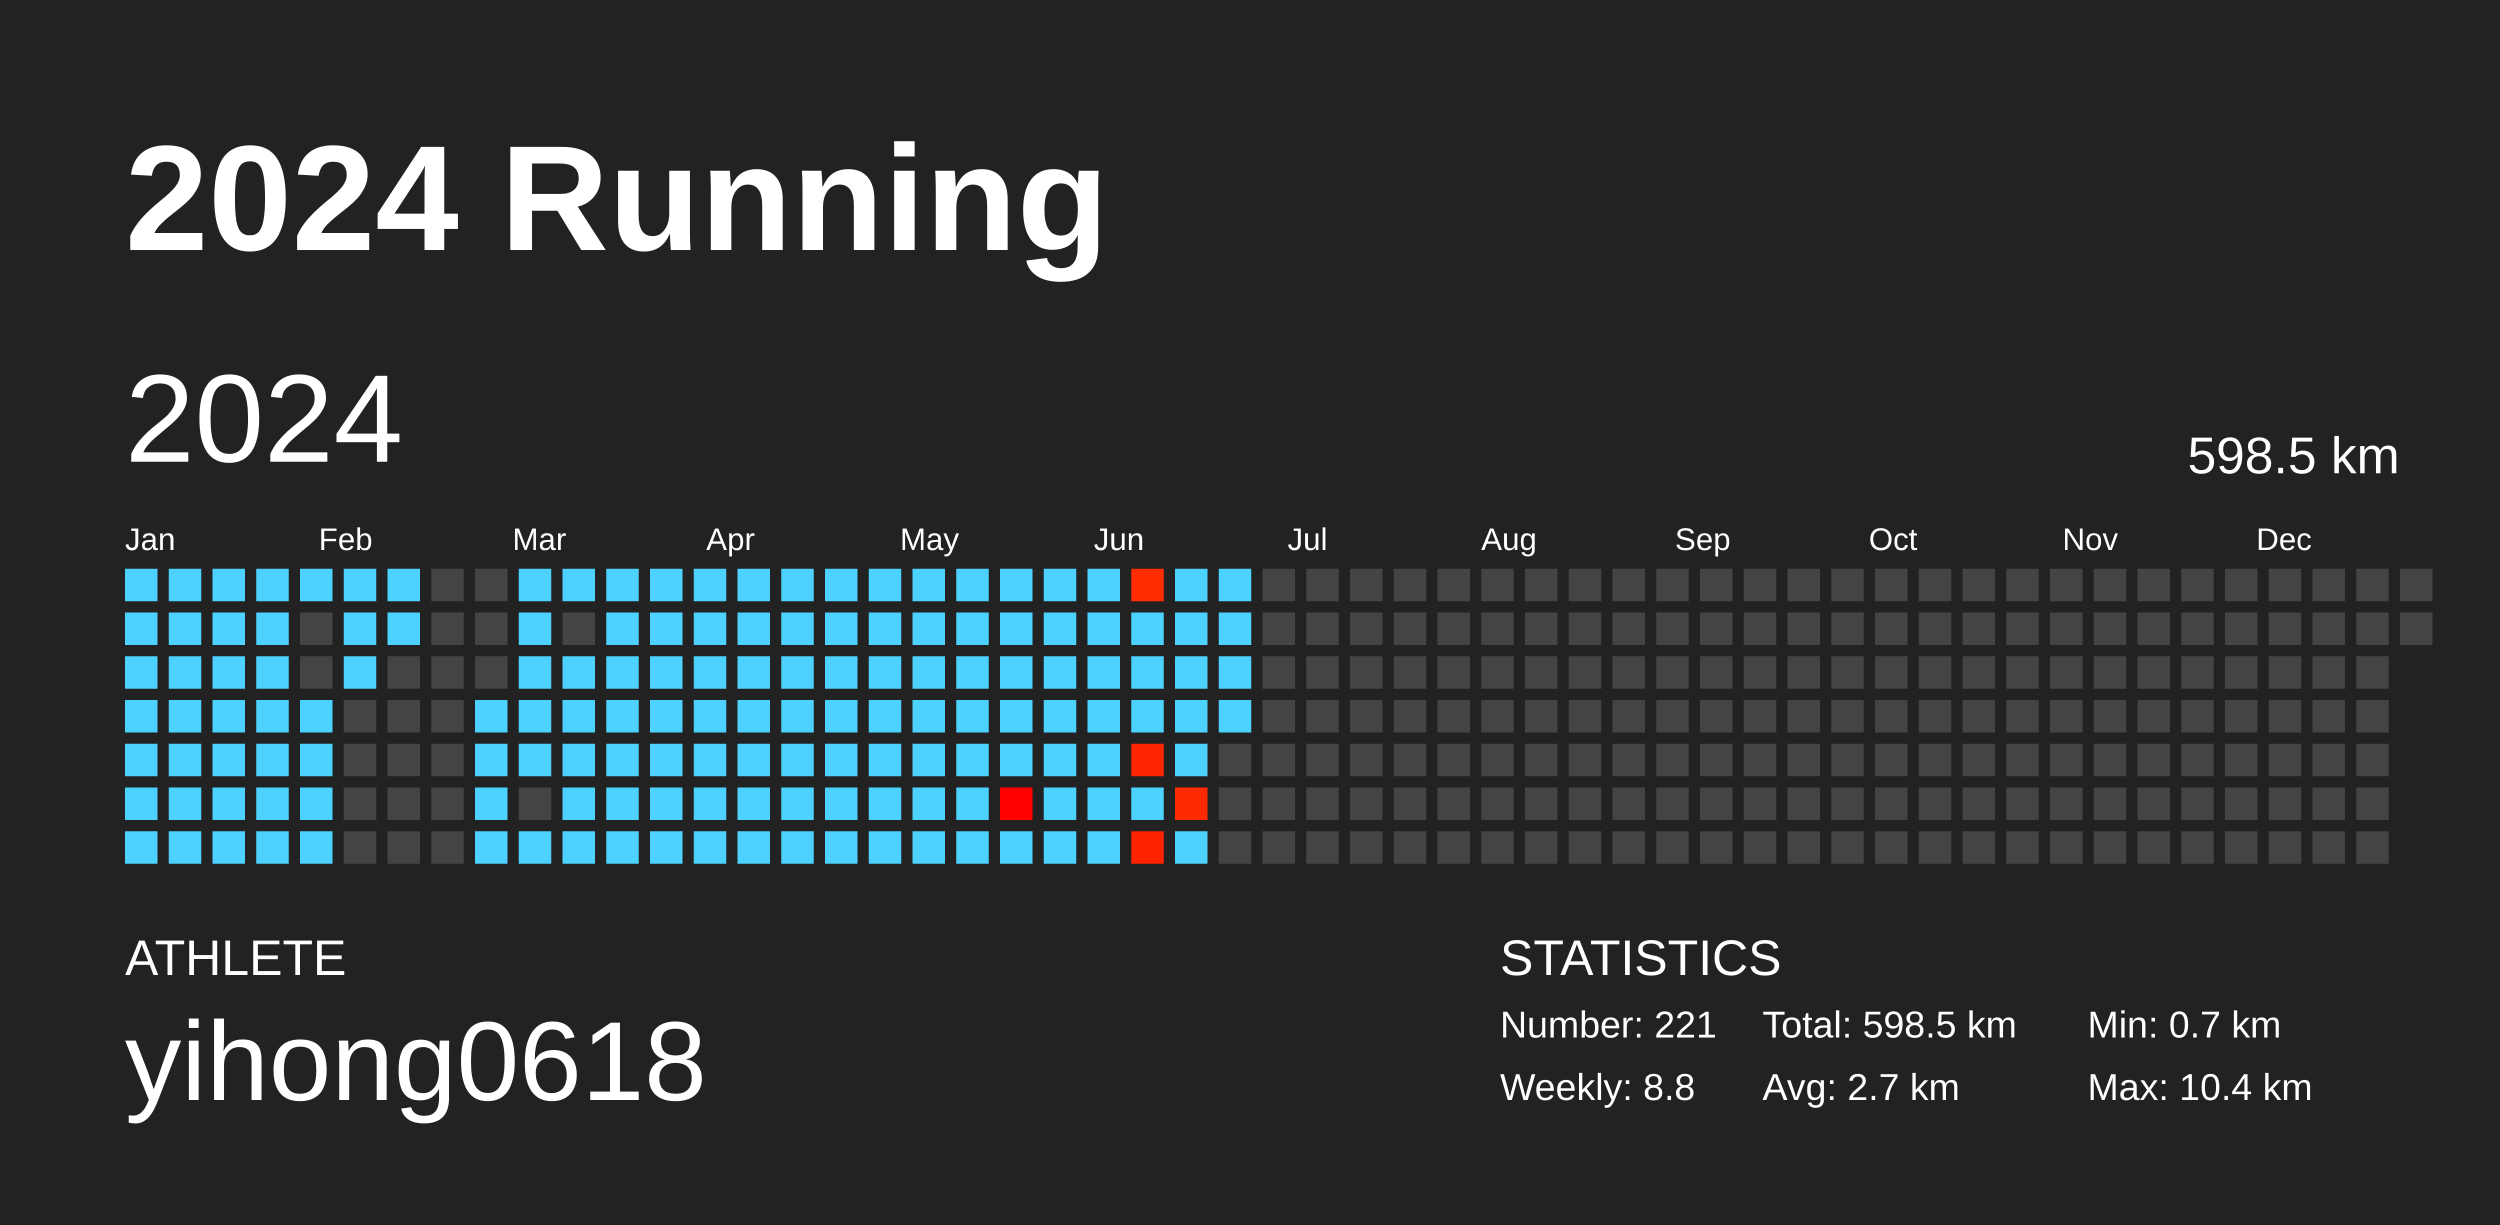
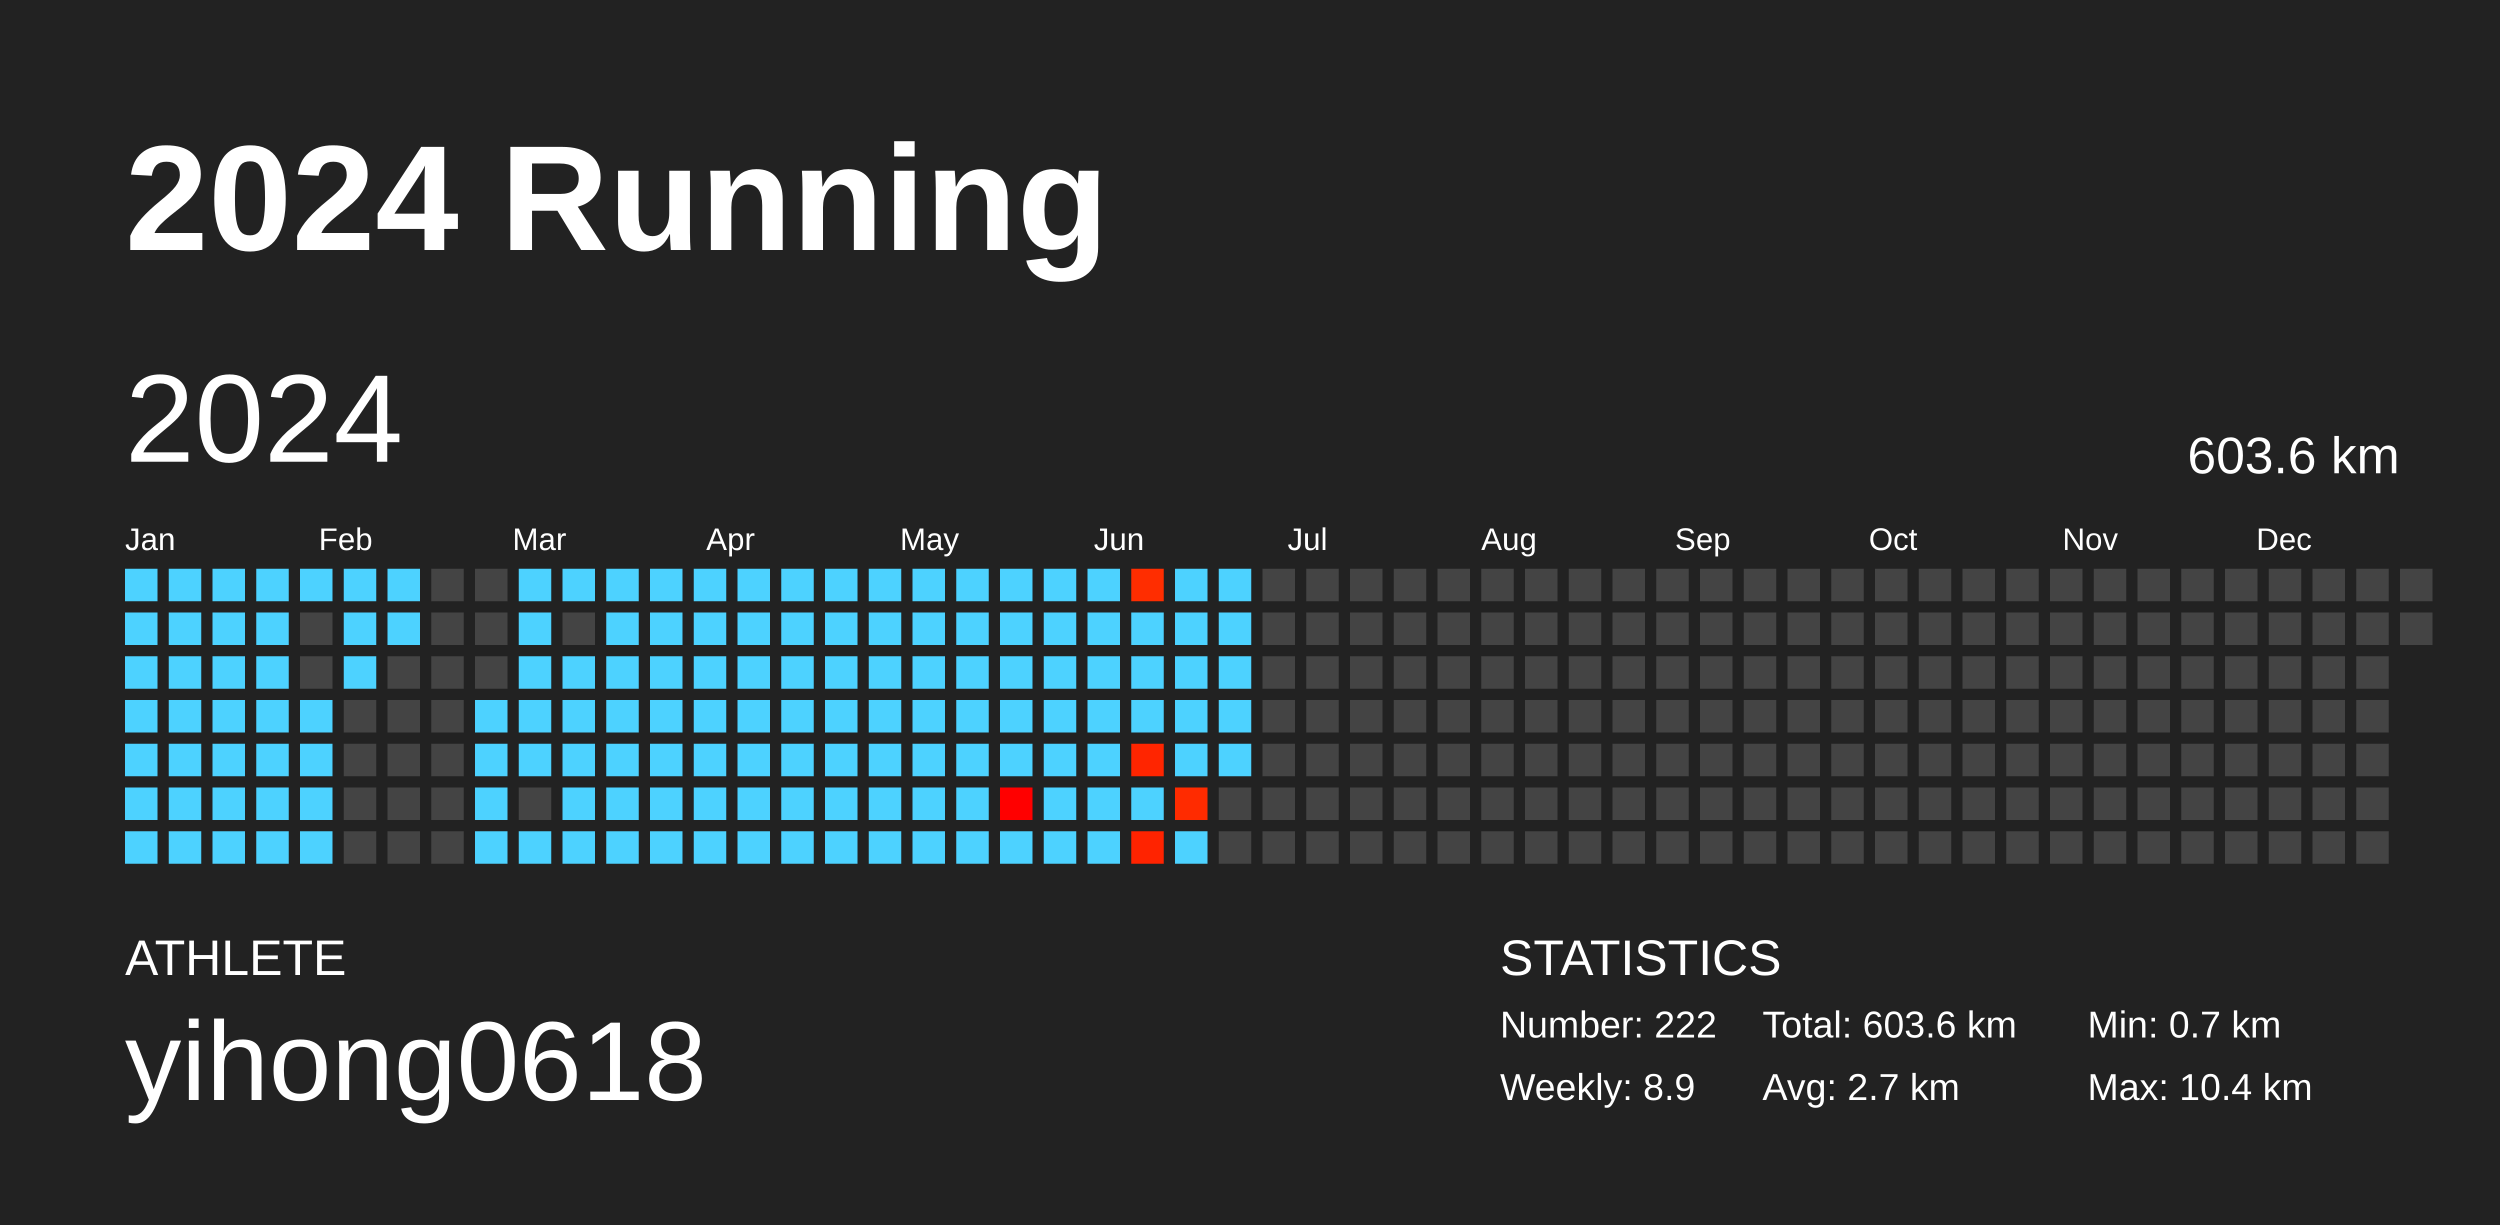
<svg xmlns="http://www.w3.org/2000/svg" baseProfile="full" height="98mm" version="1.1" viewBox="0,0,200,98" width="200mm">
  <defs />
  <rect fill="#222222" height="98" width="200" x="0" y="0" />
  <text fill="#FFFFFF" style="font-size:12px; font-family:Arial; font-weight:bold;" x="10" y="20">2024 Running</text>
  <text fill="#FFFFFF" style="font-size:4px; font-family:Arial" x="10" y="78">ATHLETE</text>
  <text fill="#FFFFFF" style="font-size:9px; font-family:Arial" x="10" y="88">yihong0618</text>
  <text fill="#FFFFFF" style="font-size:4px; font-family:Arial" x="120" y="78">STATISTICS</text>
-   <text fill="#FFFFFF" style="font-size:3px; font-family:Arial" x="120" y="83">Number: 221</text>
-   <text fill="#FFFFFF" style="font-size:3px; font-family:Arial" x="120" y="88">Weekly: 8.8</text>
-   <text fill="#FFFFFF" style="font-size:3px; font-family:Arial" x="141" y="83">Total: 598.5 km</text>
+   <text fill="#FFFFFF" style="font-size:3px; font-family:Arial" x="120" y="83">Number: 222</text>
+   <text fill="#FFFFFF" style="font-size:3px; font-family:Arial" x="120" y="88">Weekly: 8.9</text>
+   <text fill="#FFFFFF" style="font-size:3px; font-family:Arial" x="141" y="83">Total: 603.6 km</text>
  <text fill="#FFFFFF" style="font-size:3px; font-family:Arial" x="141" y="88">Avg: 2.7 km</text>
  <text fill="#FFFFFF" style="font-size:3px; font-family:Arial" x="167" y="83">Min: 0.7 km</text>
  <text fill="#FFFFFF" style="font-size:3px; font-family:Arial" x="167" y="88">Max: 10.4 km</text>
  <text dominant-baseline="hanging" fill="#FFFFFF" style="font-size:10.0px; font-family:Arial;" x="10" y="30">2024</text>
-   <text dominant-baseline="hanging" fill="#FFFFFF" style="font-size:4.125px; font-family:Arial;" x="175" y="35">598.5 km</text>
+   <text dominant-baseline="hanging" fill="#FFFFFF" style="font-size:4.125px; font-family:Arial;" x="175" y="35">603.6 km</text>
  <text fill="#FFFFFF" style="font-size:2.5px; font-family:Arial" x="10.0" y="44">Jan</text>
  <text fill="#FFFFFF" style="font-size:2.5px; font-family:Arial" x="25.5" y="44">Feb</text>
  <text fill="#FFFFFF" style="font-size:2.5px; font-family:Arial" x="41.0" y="44">Mar</text>
  <text fill="#FFFFFF" style="font-size:2.5px; font-family:Arial" x="56.5" y="44">Apr</text>
  <text fill="#FFFFFF" style="font-size:2.5px; font-family:Arial" x="72.0" y="44">May</text>
  <text fill="#FFFFFF" style="font-size:2.5px; font-family:Arial" x="87.5" y="44">Jun</text>
  <text fill="#FFFFFF" style="font-size:2.5px; font-family:Arial" x="103.0" y="44">Jul</text>
  <text fill="#FFFFFF" style="font-size:2.5px; font-family:Arial" x="118.5" y="44">Aug</text>
  <text fill="#FFFFFF" style="font-size:2.5px; font-family:Arial" x="134.0" y="44">Sep</text>
  <text fill="#FFFFFF" style="font-size:2.5px; font-family:Arial" x="149.5" y="44">Oct</text>
  <text fill="#FFFFFF" style="font-size:2.5px; font-family:Arial" x="165.0" y="44">Nov</text>
  <text fill="#FFFFFF" style="font-size:2.5px; font-family:Arial" x="180.5" y="44">Dec</text>
  <rect fill="#4dd2ff" height="2.6" width="2.6" x="10.0" y="45.5" />
  <rect fill="#4dd2ff" height="2.6" width="2.6" x="10.0" y="49.0" />
  <rect fill="#4dd2ff" height="2.6" width="2.6" x="10.0" y="52.5" />
  <rect fill="#4dd2ff" height="2.6" width="2.6" x="10.0" y="56.0" />
  <rect fill="#4dd2ff" height="2.6" width="2.6" x="10.0" y="59.5" />
  <rect fill="#4dd2ff" height="2.6" width="2.6" x="10.0" y="63.0" />
  <rect fill="#4dd2ff" height="2.6" width="2.6" x="10.0" y="66.5" />
  <rect fill="#4dd2ff" height="2.6" width="2.6" x="13.5" y="45.5" />
  <rect fill="#4dd2ff" height="2.6" width="2.6" x="13.5" y="49.0" />
  <rect fill="#4dd2ff" height="2.6" width="2.6" x="13.5" y="52.5" />
  <rect fill="#4dd2ff" height="2.6" width="2.6" x="13.5" y="56.0" />
  <rect fill="#4dd2ff" height="2.6" width="2.6" x="13.5" y="59.5" />
  <rect fill="#4dd2ff" height="2.6" width="2.6" x="13.5" y="63.0" />
  <rect fill="#4dd2ff" height="2.6" width="2.6" x="13.5" y="66.5" />
  <rect fill="#4dd2ff" height="2.6" width="2.6" x="17.0" y="45.5" />
  <rect fill="#4dd2ff" height="2.6" width="2.6" x="17.0" y="49.0" />
  <rect fill="#4dd2ff" height="2.6" width="2.6" x="17.0" y="52.5" />
  <rect fill="#4dd2ff" height="2.6" width="2.6" x="17.0" y="56.0" />
  <rect fill="#4dd2ff" height="2.6" width="2.6" x="17.0" y="59.5" />
  <rect fill="#4dd2ff" height="2.6" width="2.6" x="17.0" y="63.0" />
  <rect fill="#4dd2ff" height="2.6" width="2.6" x="17.0" y="66.5" />
  <rect fill="#4dd2ff" height="2.6" width="2.6" x="20.5" y="45.5" />
  <rect fill="#4dd2ff" height="2.6" width="2.6" x="20.5" y="49.0" />
  <rect fill="#4dd2ff" height="2.6" width="2.6" x="20.5" y="52.5" />
  <rect fill="#4dd2ff" height="2.6" width="2.6" x="20.5" y="56.0" />
  <rect fill="#4dd2ff" height="2.6" width="2.6" x="20.5" y="59.5" />
  <rect fill="#4dd2ff" height="2.6" width="2.6" x="20.5" y="63.0" />
  <rect fill="#4dd2ff" height="2.6" width="2.6" x="20.5" y="66.5" />
  <rect fill="#4dd2ff" height="2.6" width="2.6" x="24.0" y="45.5" />
  <rect fill="#444444" height="2.6" width="2.6" x="24.0" y="49.0" />
  <rect fill="#444444" height="2.6" width="2.6" x="24.0" y="52.5" />
  <rect fill="#4dd2ff" height="2.6" width="2.6" x="24.0" y="56.0" />
  <rect fill="#4dd2ff" height="2.6" width="2.6" x="24.0" y="59.5" />
  <rect fill="#4dd2ff" height="2.6" width="2.6" x="24.0" y="63.0" />
  <rect fill="#4dd2ff" height="2.6" width="2.6" x="24.0" y="66.5" />
  <rect fill="#4dd2ff" height="2.6" width="2.6" x="27.5" y="45.5" />
  <rect fill="#4dd2ff" height="2.6" width="2.6" x="27.5" y="49.0" />
  <rect fill="#4dd2ff" height="2.6" width="2.6" x="27.5" y="52.5" />
  <rect fill="#444444" height="2.6" width="2.6" x="27.5" y="56.0" />
  <rect fill="#444444" height="2.6" width="2.6" x="27.5" y="59.5" />
  <rect fill="#444444" height="2.6" width="2.6" x="27.5" y="63.0" />
  <rect fill="#444444" height="2.6" width="2.6" x="27.5" y="66.5" />
  <rect fill="#4dd2ff" height="2.6" width="2.6" x="31.0" y="45.5" />
  <rect fill="#4dd2ff" height="2.6" width="2.6" x="31.0" y="49.0" />
  <rect fill="#444444" height="2.6" width="2.6" x="31.0" y="52.5" />
  <rect fill="#444444" height="2.6" width="2.6" x="31.0" y="56.0" />
  <rect fill="#444444" height="2.6" width="2.6" x="31.0" y="59.5" />
  <rect fill="#444444" height="2.6" width="2.6" x="31.0" y="63.0" />
  <rect fill="#444444" height="2.6" width="2.6" x="31.0" y="66.5" />
  <rect fill="#444444" height="2.6" width="2.6" x="34.5" y="45.5" />
  <rect fill="#444444" height="2.6" width="2.6" x="34.5" y="49.0" />
  <rect fill="#444444" height="2.6" width="2.6" x="34.5" y="52.5" />
  <rect fill="#444444" height="2.6" width="2.6" x="34.5" y="56.0" />
  <rect fill="#444444" height="2.6" width="2.6" x="34.5" y="59.5" />
  <rect fill="#444444" height="2.6" width="2.6" x="34.5" y="63.0" />
  <rect fill="#444444" height="2.6" width="2.6" x="34.5" y="66.5" />
  <rect fill="#444444" height="2.6" width="2.6" x="38.0" y="45.5" />
  <rect fill="#444444" height="2.6" width="2.6" x="38.0" y="49.0" />
  <rect fill="#444444" height="2.6" width="2.6" x="38.0" y="52.5" />
  <rect fill="#4dd2ff" height="2.6" width="2.6" x="38.0" y="56.0" />
  <rect fill="#4dd2ff" height="2.6" width="2.6" x="38.0" y="59.5" />
  <rect fill="#4dd2ff" height="2.6" width="2.6" x="38.0" y="63.0" />
  <rect fill="#4dd2ff" height="2.6" width="2.6" x="38.0" y="66.5" />
  <rect fill="#4dd2ff" height="2.6" width="2.6" x="41.5" y="45.5" />
  <rect fill="#4dd2ff" height="2.6" width="2.6" x="41.5" y="49.0" />
  <rect fill="#4dd2ff" height="2.6" width="2.6" x="41.5" y="52.5" />
  <rect fill="#4dd2ff" height="2.6" width="2.6" x="41.5" y="56.0" />
  <rect fill="#4dd2ff" height="2.6" width="2.6" x="41.5" y="59.5" />
  <rect fill="#444444" height="2.6" width="2.6" x="41.5" y="63.0" />
  <rect fill="#4dd2ff" height="2.6" width="2.6" x="41.5" y="66.5" />
  <rect fill="#4dd2ff" height="2.6" width="2.6" x="45.0" y="45.5" />
  <rect fill="#444444" height="2.6" width="2.6" x="45.0" y="49.0" />
  <rect fill="#4dd2ff" height="2.6" width="2.6" x="45.0" y="52.5" />
  <rect fill="#4dd2ff" height="2.6" width="2.6" x="45.0" y="56.0" />
  <rect fill="#4dd2ff" height="2.6" width="2.6" x="45.0" y="59.5" />
  <rect fill="#4dd2ff" height="2.6" width="2.6" x="45.0" y="63.0" />
  <rect fill="#4dd2ff" height="2.6" width="2.6" x="45.0" y="66.5" />
  <rect fill="#4dd2ff" height="2.6" width="2.6" x="48.5" y="45.5" />
  <rect fill="#4dd2ff" height="2.6" width="2.6" x="48.5" y="49.0" />
  <rect fill="#4dd2ff" height="2.6" width="2.6" x="48.5" y="52.5" />
  <rect fill="#4dd2ff" height="2.6" width="2.6" x="48.5" y="56.0" />
  <rect fill="#4dd2ff" height="2.6" width="2.6" x="48.5" y="59.5" />
  <rect fill="#4dd2ff" height="2.6" width="2.6" x="48.5" y="63.0" />
  <rect fill="#4dd2ff" height="2.6" width="2.6" x="48.5" y="66.5" />
  <rect fill="#4dd2ff" height="2.6" width="2.6" x="52.0" y="45.5" />
  <rect fill="#4dd2ff" height="2.6" width="2.6" x="52.0" y="49.0" />
  <rect fill="#4dd2ff" height="2.6" width="2.6" x="52.0" y="52.5" />
  <rect fill="#4dd2ff" height="2.6" width="2.6" x="52.0" y="56.0" />
  <rect fill="#4dd2ff" height="2.6" width="2.6" x="52.0" y="59.5" />
  <rect fill="#4dd2ff" height="2.6" width="2.6" x="52.0" y="63.0" />
  <rect fill="#4dd2ff" height="2.6" width="2.6" x="52.0" y="66.5" />
  <rect fill="#4dd2ff" height="2.6" width="2.6" x="55.5" y="45.5" />
  <rect fill="#4dd2ff" height="2.6" width="2.6" x="55.5" y="49.0" />
  <rect fill="#4dd2ff" height="2.6" width="2.6" x="55.5" y="52.5" />
  <rect fill="#4dd2ff" height="2.6" width="2.6" x="55.5" y="56.0" />
  <rect fill="#4dd2ff" height="2.6" width="2.6" x="55.5" y="59.5" />
  <rect fill="#4dd2ff" height="2.6" width="2.6" x="55.5" y="63.0" />
  <rect fill="#4dd2ff" height="2.6" width="2.6" x="55.5" y="66.5" />
  <rect fill="#4dd2ff" height="2.6" width="2.6" x="59.0" y="45.5" />
  <rect fill="#4dd2ff" height="2.6" width="2.6" x="59.0" y="49.0" />
  <rect fill="#4dd2ff" height="2.6" width="2.6" x="59.0" y="52.5" />
  <rect fill="#4dd2ff" height="2.6" width="2.6" x="59.0" y="56.0" />
  <rect fill="#4dd2ff" height="2.6" width="2.6" x="59.0" y="59.5" />
  <rect fill="#4dd2ff" height="2.6" width="2.6" x="59.0" y="63.0" />
  <rect fill="#4dd2ff" height="2.6" width="2.6" x="59.0" y="66.5" />
  <rect fill="#4dd2ff" height="2.6" width="2.6" x="62.5" y="45.5" />
  <rect fill="#4dd2ff" height="2.6" width="2.6" x="62.5" y="49.0" />
  <rect fill="#4dd2ff" height="2.6" width="2.6" x="62.5" y="52.5" />
  <rect fill="#4dd2ff" height="2.6" width="2.6" x="62.5" y="56.0" />
  <rect fill="#4dd2ff" height="2.6" width="2.6" x="62.5" y="59.5" />
  <rect fill="#4dd2ff" height="2.6" width="2.6" x="62.5" y="63.0" />
  <rect fill="#4dd2ff" height="2.6" width="2.6" x="62.5" y="66.5" />
  <rect fill="#4dd2ff" height="2.6" width="2.6" x="66.0" y="45.5" />
  <rect fill="#4dd2ff" height="2.6" width="2.6" x="66.0" y="49.0" />
  <rect fill="#4dd2ff" height="2.6" width="2.6" x="66.0" y="52.5" />
  <rect fill="#4dd2ff" height="2.6" width="2.6" x="66.0" y="56.0" />
  <rect fill="#4dd2ff" height="2.6" width="2.6" x="66.0" y="59.5" />
  <rect fill="#4dd2ff" height="2.6" width="2.6" x="66.0" y="63.0" />
  <rect fill="#4dd2ff" height="2.6" width="2.6" x="66.0" y="66.5" />
  <rect fill="#4dd2ff" height="2.6" width="2.6" x="69.5" y="45.5" />
  <rect fill="#4dd2ff" height="2.6" width="2.6" x="69.5" y="49.0" />
  <rect fill="#4dd2ff" height="2.6" width="2.6" x="69.5" y="52.5" />
  <rect fill="#4dd2ff" height="2.6" width="2.6" x="69.5" y="56.0" />
  <rect fill="#4dd2ff" height="2.6" width="2.6" x="69.5" y="59.5" />
  <rect fill="#4dd2ff" height="2.6" width="2.6" x="69.5" y="63.0" />
  <rect fill="#4dd2ff" height="2.6" width="2.6" x="69.5" y="66.5" />
  <rect fill="#4dd2ff" height="2.6" width="2.6" x="73.0" y="45.5" />
  <rect fill="#4dd2ff" height="2.6" width="2.6" x="73.0" y="49.0" />
  <rect fill="#4dd2ff" height="2.6" width="2.6" x="73.0" y="52.5" />
  <rect fill="#4dd2ff" height="2.6" width="2.6" x="73.0" y="56.0" />
  <rect fill="#4dd2ff" height="2.6" width="2.6" x="73.0" y="59.5" />
  <rect fill="#4dd2ff" height="2.6" width="2.6" x="73.0" y="63.0" />
  <rect fill="#4dd2ff" height="2.6" width="2.6" x="73.0" y="66.5" />
  <rect fill="#4dd2ff" height="2.6" width="2.6" x="76.5" y="45.5" />
  <rect fill="#4dd2ff" height="2.6" width="2.6" x="76.5" y="49.0" />
  <rect fill="#4dd2ff" height="2.6" width="2.6" x="76.5" y="52.5" />
  <rect fill="#4dd2ff" height="2.6" width="2.6" x="76.5" y="56.0" />
  <rect fill="#4dd2ff" height="2.6" width="2.6" x="76.5" y="59.5" />
  <rect fill="#4dd2ff" height="2.6" width="2.6" x="76.5" y="63.0" />
  <rect fill="#4dd2ff" height="2.6" width="2.6" x="76.5" y="66.5" />
  <rect fill="#4dd2ff" height="2.6" width="2.6" x="80.0" y="45.5" />
  <rect fill="#4dd2ff" height="2.6" width="2.6" x="80.0" y="49.0" />
  <rect fill="#4dd2ff" height="2.6" width="2.6" x="80.0" y="52.5" />
  <rect fill="#4dd2ff" height="2.6" width="2.6" x="80.0" y="56.0" />
  <rect fill="#4dd2ff" height="2.6" width="2.6" x="80.0" y="59.5" />
  <rect fill="#ff0000" height="2.6" width="2.6" x="80.0" y="63.0" />
  <rect fill="#4dd2ff" height="2.6" width="2.6" x="80.0" y="66.5" />
  <rect fill="#4dd2ff" height="2.6" width="2.6" x="83.5" y="45.5" />
  <rect fill="#4dd2ff" height="2.6" width="2.6" x="83.5" y="49.0" />
  <rect fill="#4dd2ff" height="2.6" width="2.6" x="83.5" y="52.5" />
  <rect fill="#4dd2ff" height="2.6" width="2.6" x="83.5" y="56.0" />
  <rect fill="#4dd2ff" height="2.6" width="2.6" x="83.5" y="59.5" />
  <rect fill="#4dd2ff" height="2.6" width="2.6" x="83.5" y="63.0" />
  <rect fill="#4dd2ff" height="2.6" width="2.6" x="83.5" y="66.5" />
  <rect fill="#4dd2ff" height="2.6" width="2.6" x="87.0" y="45.5" />
  <rect fill="#4dd2ff" height="2.6" width="2.6" x="87.0" y="49.0" />
  <rect fill="#4dd2ff" height="2.6" width="2.6" x="87.0" y="52.5" />
  <rect fill="#4dd2ff" height="2.6" width="2.6" x="87.0" y="56.0" />
  <rect fill="#4dd2ff" height="2.6" width="2.6" x="87.0" y="59.5" />
  <rect fill="#4dd2ff" height="2.6" width="2.6" x="87.0" y="63.0" />
  <rect fill="#4dd2ff" height="2.6" width="2.6" x="87.0" y="66.5" />
  <rect fill="#ff2d00" height="2.6" width="2.6" x="90.5" y="45.5" />
  <rect fill="#4dd2ff" height="2.6" width="2.6" x="90.5" y="49.0" />
  <rect fill="#4dd2ff" height="2.6" width="2.6" x="90.5" y="52.5" />
  <rect fill="#4dd2ff" height="2.6" width="2.6" x="90.5" y="56.0" />
  <rect fill="#ff2500" height="2.6" width="2.6" x="90.5" y="59.5" />
  <rect fill="#4dd2ff" height="2.6" width="2.6" x="90.5" y="63.0" />
  <rect fill="#ff2300" height="2.6" width="2.6" x="90.5" y="66.5" />
  <rect fill="#4dd2ff" height="2.6" width="2.6" x="94.0" y="45.5" />
  <rect fill="#4dd2ff" height="2.6" width="2.6" x="94.0" y="49.0" />
  <rect fill="#4dd2ff" height="2.6" width="2.6" x="94.0" y="52.5" />
  <rect fill="#4dd2ff" height="2.6" width="2.6" x="94.0" y="56.0" />
  <rect fill="#4dd2ff" height="2.6" width="2.6" x="94.0" y="59.5" />
  <rect fill="#ff2b00" height="2.6" width="2.6" x="94.0" y="63.0" />
  <rect fill="#4dd2ff" height="2.6" width="2.6" x="94.0" y="66.5" />
  <rect fill="#4dd2ff" height="2.6" width="2.6" x="97.5" y="45.5" />
  <rect fill="#4dd2ff" height="2.6" width="2.6" x="97.5" y="49.0" />
  <rect fill="#4dd2ff" height="2.6" width="2.6" x="97.5" y="52.5" />
  <rect fill="#4dd2ff" height="2.6" width="2.6" x="97.5" y="56.0" />
-   <rect fill="#444444" height="2.6" width="2.6" x="97.5" y="59.5" />
+   <rect fill="#4dd2ff" height="2.6" width="2.6" x="97.5" y="59.5" />
  <rect fill="#444444" height="2.6" width="2.6" x="97.5" y="63.0" />
  <rect fill="#444444" height="2.6" width="2.6" x="97.5" y="66.5" />
  <rect fill="#444444" height="2.6" width="2.6" x="101.0" y="45.5" />
  <rect fill="#444444" height="2.6" width="2.6" x="101.0" y="49.0" />
  <rect fill="#444444" height="2.6" width="2.6" x="101.0" y="52.5" />
  <rect fill="#444444" height="2.6" width="2.6" x="101.0" y="56.0" />
  <rect fill="#444444" height="2.6" width="2.6" x="101.0" y="59.5" />
  <rect fill="#444444" height="2.6" width="2.6" x="101.0" y="63.0" />
  <rect fill="#444444" height="2.6" width="2.6" x="101.0" y="66.5" />
  <rect fill="#444444" height="2.6" width="2.6" x="104.5" y="45.5" />
  <rect fill="#444444" height="2.6" width="2.6" x="104.5" y="49.0" />
  <rect fill="#444444" height="2.6" width="2.6" x="104.5" y="52.5" />
  <rect fill="#444444" height="2.6" width="2.6" x="104.5" y="56.0" />
  <rect fill="#444444" height="2.6" width="2.6" x="104.5" y="59.5" />
  <rect fill="#444444" height="2.6" width="2.6" x="104.5" y="63.0" />
  <rect fill="#444444" height="2.6" width="2.6" x="104.5" y="66.5" />
  <rect fill="#444444" height="2.6" width="2.6" x="108.0" y="45.5" />
  <rect fill="#444444" height="2.6" width="2.6" x="108.0" y="49.0" />
  <rect fill="#444444" height="2.6" width="2.6" x="108.0" y="52.5" />
  <rect fill="#444444" height="2.6" width="2.6" x="108.0" y="56.0" />
  <rect fill="#444444" height="2.6" width="2.6" x="108.0" y="59.5" />
  <rect fill="#444444" height="2.6" width="2.6" x="108.0" y="63.0" />
  <rect fill="#444444" height="2.6" width="2.6" x="108.0" y="66.5" />
  <rect fill="#444444" height="2.6" width="2.6" x="111.5" y="45.5" />
  <rect fill="#444444" height="2.6" width="2.6" x="111.5" y="49.0" />
  <rect fill="#444444" height="2.6" width="2.6" x="111.5" y="52.5" />
  <rect fill="#444444" height="2.6" width="2.6" x="111.5" y="56.0" />
  <rect fill="#444444" height="2.6" width="2.6" x="111.5" y="59.5" />
  <rect fill="#444444" height="2.6" width="2.6" x="111.5" y="63.0" />
  <rect fill="#444444" height="2.6" width="2.6" x="111.5" y="66.5" />
  <rect fill="#444444" height="2.6" width="2.6" x="115.0" y="45.5" />
  <rect fill="#444444" height="2.6" width="2.6" x="115.0" y="49.0" />
  <rect fill="#444444" height="2.6" width="2.6" x="115.0" y="52.5" />
  <rect fill="#444444" height="2.6" width="2.6" x="115.0" y="56.0" />
  <rect fill="#444444" height="2.6" width="2.6" x="115.0" y="59.5" />
  <rect fill="#444444" height="2.6" width="2.6" x="115.0" y="63.0" />
  <rect fill="#444444" height="2.6" width="2.6" x="115.0" y="66.5" />
  <rect fill="#444444" height="2.6" width="2.6" x="118.5" y="45.5" />
  <rect fill="#444444" height="2.6" width="2.6" x="118.5" y="49.0" />
  <rect fill="#444444" height="2.6" width="2.6" x="118.5" y="52.5" />
  <rect fill="#444444" height="2.6" width="2.6" x="118.5" y="56.0" />
  <rect fill="#444444" height="2.6" width="2.6" x="118.5" y="59.5" />
  <rect fill="#444444" height="2.6" width="2.6" x="118.5" y="63.0" />
  <rect fill="#444444" height="2.6" width="2.6" x="118.5" y="66.5" />
  <rect fill="#444444" height="2.6" width="2.6" x="122.0" y="45.5" />
  <rect fill="#444444" height="2.6" width="2.6" x="122.0" y="49.0" />
  <rect fill="#444444" height="2.6" width="2.6" x="122.0" y="52.5" />
  <rect fill="#444444" height="2.6" width="2.6" x="122.0" y="56.0" />
  <rect fill="#444444" height="2.6" width="2.6" x="122.0" y="59.5" />
  <rect fill="#444444" height="2.6" width="2.6" x="122.0" y="63.0" />
  <rect fill="#444444" height="2.6" width="2.6" x="122.0" y="66.5" />
  <rect fill="#444444" height="2.6" width="2.6" x="125.5" y="45.5" />
  <rect fill="#444444" height="2.6" width="2.6" x="125.5" y="49.0" />
  <rect fill="#444444" height="2.6" width="2.6" x="125.5" y="52.5" />
  <rect fill="#444444" height="2.6" width="2.6" x="125.5" y="56.0" />
  <rect fill="#444444" height="2.6" width="2.6" x="125.5" y="59.5" />
  <rect fill="#444444" height="2.6" width="2.6" x="125.5" y="63.0" />
  <rect fill="#444444" height="2.6" width="2.6" x="125.5" y="66.5" />
  <rect fill="#444444" height="2.6" width="2.6" x="129.0" y="45.5" />
  <rect fill="#444444" height="2.6" width="2.6" x="129.0" y="49.0" />
  <rect fill="#444444" height="2.6" width="2.6" x="129.0" y="52.5" />
  <rect fill="#444444" height="2.6" width="2.6" x="129.0" y="56.0" />
  <rect fill="#444444" height="2.6" width="2.6" x="129.0" y="59.5" />
  <rect fill="#444444" height="2.6" width="2.6" x="129.0" y="63.0" />
  <rect fill="#444444" height="2.6" width="2.6" x="129.0" y="66.5" />
  <rect fill="#444444" height="2.6" width="2.6" x="132.5" y="45.5" />
  <rect fill="#444444" height="2.6" width="2.6" x="132.5" y="49.0" />
  <rect fill="#444444" height="2.6" width="2.6" x="132.5" y="52.5" />
  <rect fill="#444444" height="2.6" width="2.6" x="132.5" y="56.0" />
  <rect fill="#444444" height="2.6" width="2.6" x="132.5" y="59.5" />
  <rect fill="#444444" height="2.6" width="2.6" x="132.5" y="63.0" />
  <rect fill="#444444" height="2.6" width="2.6" x="132.5" y="66.5" />
  <rect fill="#444444" height="2.6" width="2.6" x="136.0" y="45.5" />
  <rect fill="#444444" height="2.6" width="2.6" x="136.0" y="49.0" />
  <rect fill="#444444" height="2.6" width="2.6" x="136.0" y="52.5" />
  <rect fill="#444444" height="2.6" width="2.6" x="136.0" y="56.0" />
  <rect fill="#444444" height="2.6" width="2.6" x="136.0" y="59.5" />
  <rect fill="#444444" height="2.6" width="2.6" x="136.0" y="63.0" />
  <rect fill="#444444" height="2.6" width="2.6" x="136.0" y="66.5" />
  <rect fill="#444444" height="2.6" width="2.6" x="139.5" y="45.5" />
  <rect fill="#444444" height="2.6" width="2.6" x="139.5" y="49.0" />
  <rect fill="#444444" height="2.6" width="2.6" x="139.5" y="52.5" />
  <rect fill="#444444" height="2.6" width="2.6" x="139.5" y="56.0" />
  <rect fill="#444444" height="2.6" width="2.6" x="139.5" y="59.5" />
  <rect fill="#444444" height="2.6" width="2.6" x="139.5" y="63.0" />
  <rect fill="#444444" height="2.6" width="2.6" x="139.5" y="66.5" />
  <rect fill="#444444" height="2.6" width="2.6" x="143.0" y="45.5" />
  <rect fill="#444444" height="2.6" width="2.6" x="143.0" y="49.0" />
  <rect fill="#444444" height="2.6" width="2.6" x="143.0" y="52.5" />
  <rect fill="#444444" height="2.6" width="2.6" x="143.0" y="56.0" />
  <rect fill="#444444" height="2.6" width="2.6" x="143.0" y="59.5" />
  <rect fill="#444444" height="2.6" width="2.6" x="143.0" y="63.0" />
  <rect fill="#444444" height="2.6" width="2.6" x="143.0" y="66.5" />
  <rect fill="#444444" height="2.6" width="2.6" x="146.5" y="45.5" />
  <rect fill="#444444" height="2.6" width="2.6" x="146.5" y="49.0" />
  <rect fill="#444444" height="2.6" width="2.6" x="146.5" y="52.5" />
  <rect fill="#444444" height="2.6" width="2.6" x="146.5" y="56.0" />
  <rect fill="#444444" height="2.6" width="2.6" x="146.5" y="59.5" />
  <rect fill="#444444" height="2.6" width="2.6" x="146.5" y="63.0" />
  <rect fill="#444444" height="2.6" width="2.6" x="146.5" y="66.5" />
  <rect fill="#444444" height="2.6" width="2.6" x="150.0" y="45.5" />
  <rect fill="#444444" height="2.6" width="2.6" x="150.0" y="49.0" />
  <rect fill="#444444" height="2.6" width="2.6" x="150.0" y="52.5" />
  <rect fill="#444444" height="2.6" width="2.6" x="150.0" y="56.0" />
  <rect fill="#444444" height="2.6" width="2.6" x="150.0" y="59.5" />
  <rect fill="#444444" height="2.6" width="2.6" x="150.0" y="63.0" />
  <rect fill="#444444" height="2.6" width="2.6" x="150.0" y="66.5" />
  <rect fill="#444444" height="2.6" width="2.6" x="153.5" y="45.5" />
  <rect fill="#444444" height="2.6" width="2.6" x="153.5" y="49.0" />
  <rect fill="#444444" height="2.6" width="2.6" x="153.5" y="52.5" />
  <rect fill="#444444" height="2.6" width="2.6" x="153.5" y="56.0" />
  <rect fill="#444444" height="2.6" width="2.6" x="153.5" y="59.5" />
  <rect fill="#444444" height="2.6" width="2.6" x="153.5" y="63.0" />
  <rect fill="#444444" height="2.6" width="2.6" x="153.5" y="66.5" />
  <rect fill="#444444" height="2.6" width="2.6" x="157.0" y="45.5" />
  <rect fill="#444444" height="2.6" width="2.6" x="157.0" y="49.0" />
  <rect fill="#444444" height="2.6" width="2.6" x="157.0" y="52.5" />
  <rect fill="#444444" height="2.6" width="2.6" x="157.0" y="56.0" />
  <rect fill="#444444" height="2.6" width="2.6" x="157.0" y="59.5" />
  <rect fill="#444444" height="2.6" width="2.6" x="157.0" y="63.0" />
  <rect fill="#444444" height="2.6" width="2.6" x="157.0" y="66.5" />
  <rect fill="#444444" height="2.6" width="2.6" x="160.5" y="45.5" />
  <rect fill="#444444" height="2.6" width="2.6" x="160.5" y="49.0" />
  <rect fill="#444444" height="2.6" width="2.6" x="160.5" y="52.5" />
  <rect fill="#444444" height="2.6" width="2.6" x="160.5" y="56.0" />
  <rect fill="#444444" height="2.6" width="2.6" x="160.5" y="59.5" />
  <rect fill="#444444" height="2.6" width="2.6" x="160.5" y="63.0" />
  <rect fill="#444444" height="2.6" width="2.6" x="160.5" y="66.5" />
  <rect fill="#444444" height="2.6" width="2.6" x="164.0" y="45.5" />
  <rect fill="#444444" height="2.6" width="2.6" x="164.0" y="49.0" />
  <rect fill="#444444" height="2.6" width="2.6" x="164.0" y="52.5" />
  <rect fill="#444444" height="2.6" width="2.6" x="164.0" y="56.0" />
  <rect fill="#444444" height="2.6" width="2.6" x="164.0" y="59.5" />
  <rect fill="#444444" height="2.6" width="2.6" x="164.0" y="63.0" />
  <rect fill="#444444" height="2.6" width="2.6" x="164.0" y="66.5" />
  <rect fill="#444444" height="2.6" width="2.6" x="167.5" y="45.5" />
  <rect fill="#444444" height="2.6" width="2.6" x="167.5" y="49.0" />
  <rect fill="#444444" height="2.6" width="2.6" x="167.5" y="52.5" />
  <rect fill="#444444" height="2.6" width="2.6" x="167.5" y="56.0" />
  <rect fill="#444444" height="2.6" width="2.6" x="167.5" y="59.5" />
  <rect fill="#444444" height="2.6" width="2.6" x="167.5" y="63.0" />
  <rect fill="#444444" height="2.6" width="2.6" x="167.5" y="66.5" />
  <rect fill="#444444" height="2.6" width="2.6" x="171.0" y="45.5" />
  <rect fill="#444444" height="2.6" width="2.6" x="171.0" y="49.0" />
  <rect fill="#444444" height="2.6" width="2.6" x="171.0" y="52.5" />
  <rect fill="#444444" height="2.6" width="2.6" x="171.0" y="56.0" />
  <rect fill="#444444" height="2.6" width="2.6" x="171.0" y="59.5" />
  <rect fill="#444444" height="2.6" width="2.6" x="171.0" y="63.0" />
  <rect fill="#444444" height="2.6" width="2.6" x="171.0" y="66.5" />
  <rect fill="#444444" height="2.6" width="2.6" x="174.5" y="45.5" />
  <rect fill="#444444" height="2.6" width="2.6" x="174.5" y="49.0" />
  <rect fill="#444444" height="2.6" width="2.6" x="174.5" y="52.5" />
  <rect fill="#444444" height="2.6" width="2.6" x="174.5" y="56.0" />
  <rect fill="#444444" height="2.6" width="2.6" x="174.5" y="59.5" />
  <rect fill="#444444" height="2.6" width="2.6" x="174.5" y="63.0" />
  <rect fill="#444444" height="2.6" width="2.6" x="174.5" y="66.5" />
  <rect fill="#444444" height="2.6" width="2.6" x="178.0" y="45.5" />
  <rect fill="#444444" height="2.6" width="2.6" x="178.0" y="49.0" />
  <rect fill="#444444" height="2.6" width="2.6" x="178.0" y="52.5" />
  <rect fill="#444444" height="2.6" width="2.6" x="178.0" y="56.0" />
  <rect fill="#444444" height="2.6" width="2.6" x="178.0" y="59.5" />
  <rect fill="#444444" height="2.6" width="2.6" x="178.0" y="63.0" />
  <rect fill="#444444" height="2.6" width="2.6" x="178.0" y="66.5" />
  <rect fill="#444444" height="2.6" width="2.6" x="181.5" y="45.5" />
  <rect fill="#444444" height="2.6" width="2.6" x="181.5" y="49.0" />
  <rect fill="#444444" height="2.6" width="2.6" x="181.5" y="52.5" />
  <rect fill="#444444" height="2.6" width="2.6" x="181.5" y="56.0" />
  <rect fill="#444444" height="2.6" width="2.6" x="181.5" y="59.5" />
  <rect fill="#444444" height="2.6" width="2.6" x="181.5" y="63.0" />
  <rect fill="#444444" height="2.6" width="2.6" x="181.5" y="66.5" />
  <rect fill="#444444" height="2.6" width="2.6" x="185.0" y="45.5" />
  <rect fill="#444444" height="2.6" width="2.6" x="185.0" y="49.0" />
  <rect fill="#444444" height="2.6" width="2.6" x="185.0" y="52.5" />
  <rect fill="#444444" height="2.6" width="2.6" x="185.0" y="56.0" />
  <rect fill="#444444" height="2.6" width="2.6" x="185.0" y="59.5" />
  <rect fill="#444444" height="2.6" width="2.6" x="185.0" y="63.0" />
  <rect fill="#444444" height="2.6" width="2.6" x="185.0" y="66.5" />
  <rect fill="#444444" height="2.6" width="2.6" x="188.5" y="45.5" />
  <rect fill="#444444" height="2.6" width="2.6" x="188.5" y="49.0" />
  <rect fill="#444444" height="2.6" width="2.6" x="188.5" y="52.5" />
  <rect fill="#444444" height="2.6" width="2.6" x="188.5" y="56.0" />
  <rect fill="#444444" height="2.6" width="2.6" x="188.5" y="59.5" />
  <rect fill="#444444" height="2.6" width="2.6" x="188.5" y="63.0" />
  <rect fill="#444444" height="2.6" width="2.6" x="188.5" y="66.5" />
  <rect fill="#444444" height="2.6" width="2.6" x="192.0" y="45.5" />
  <rect fill="#444444" height="2.6" width="2.6" x="192.0" y="49.0" />
</svg>
